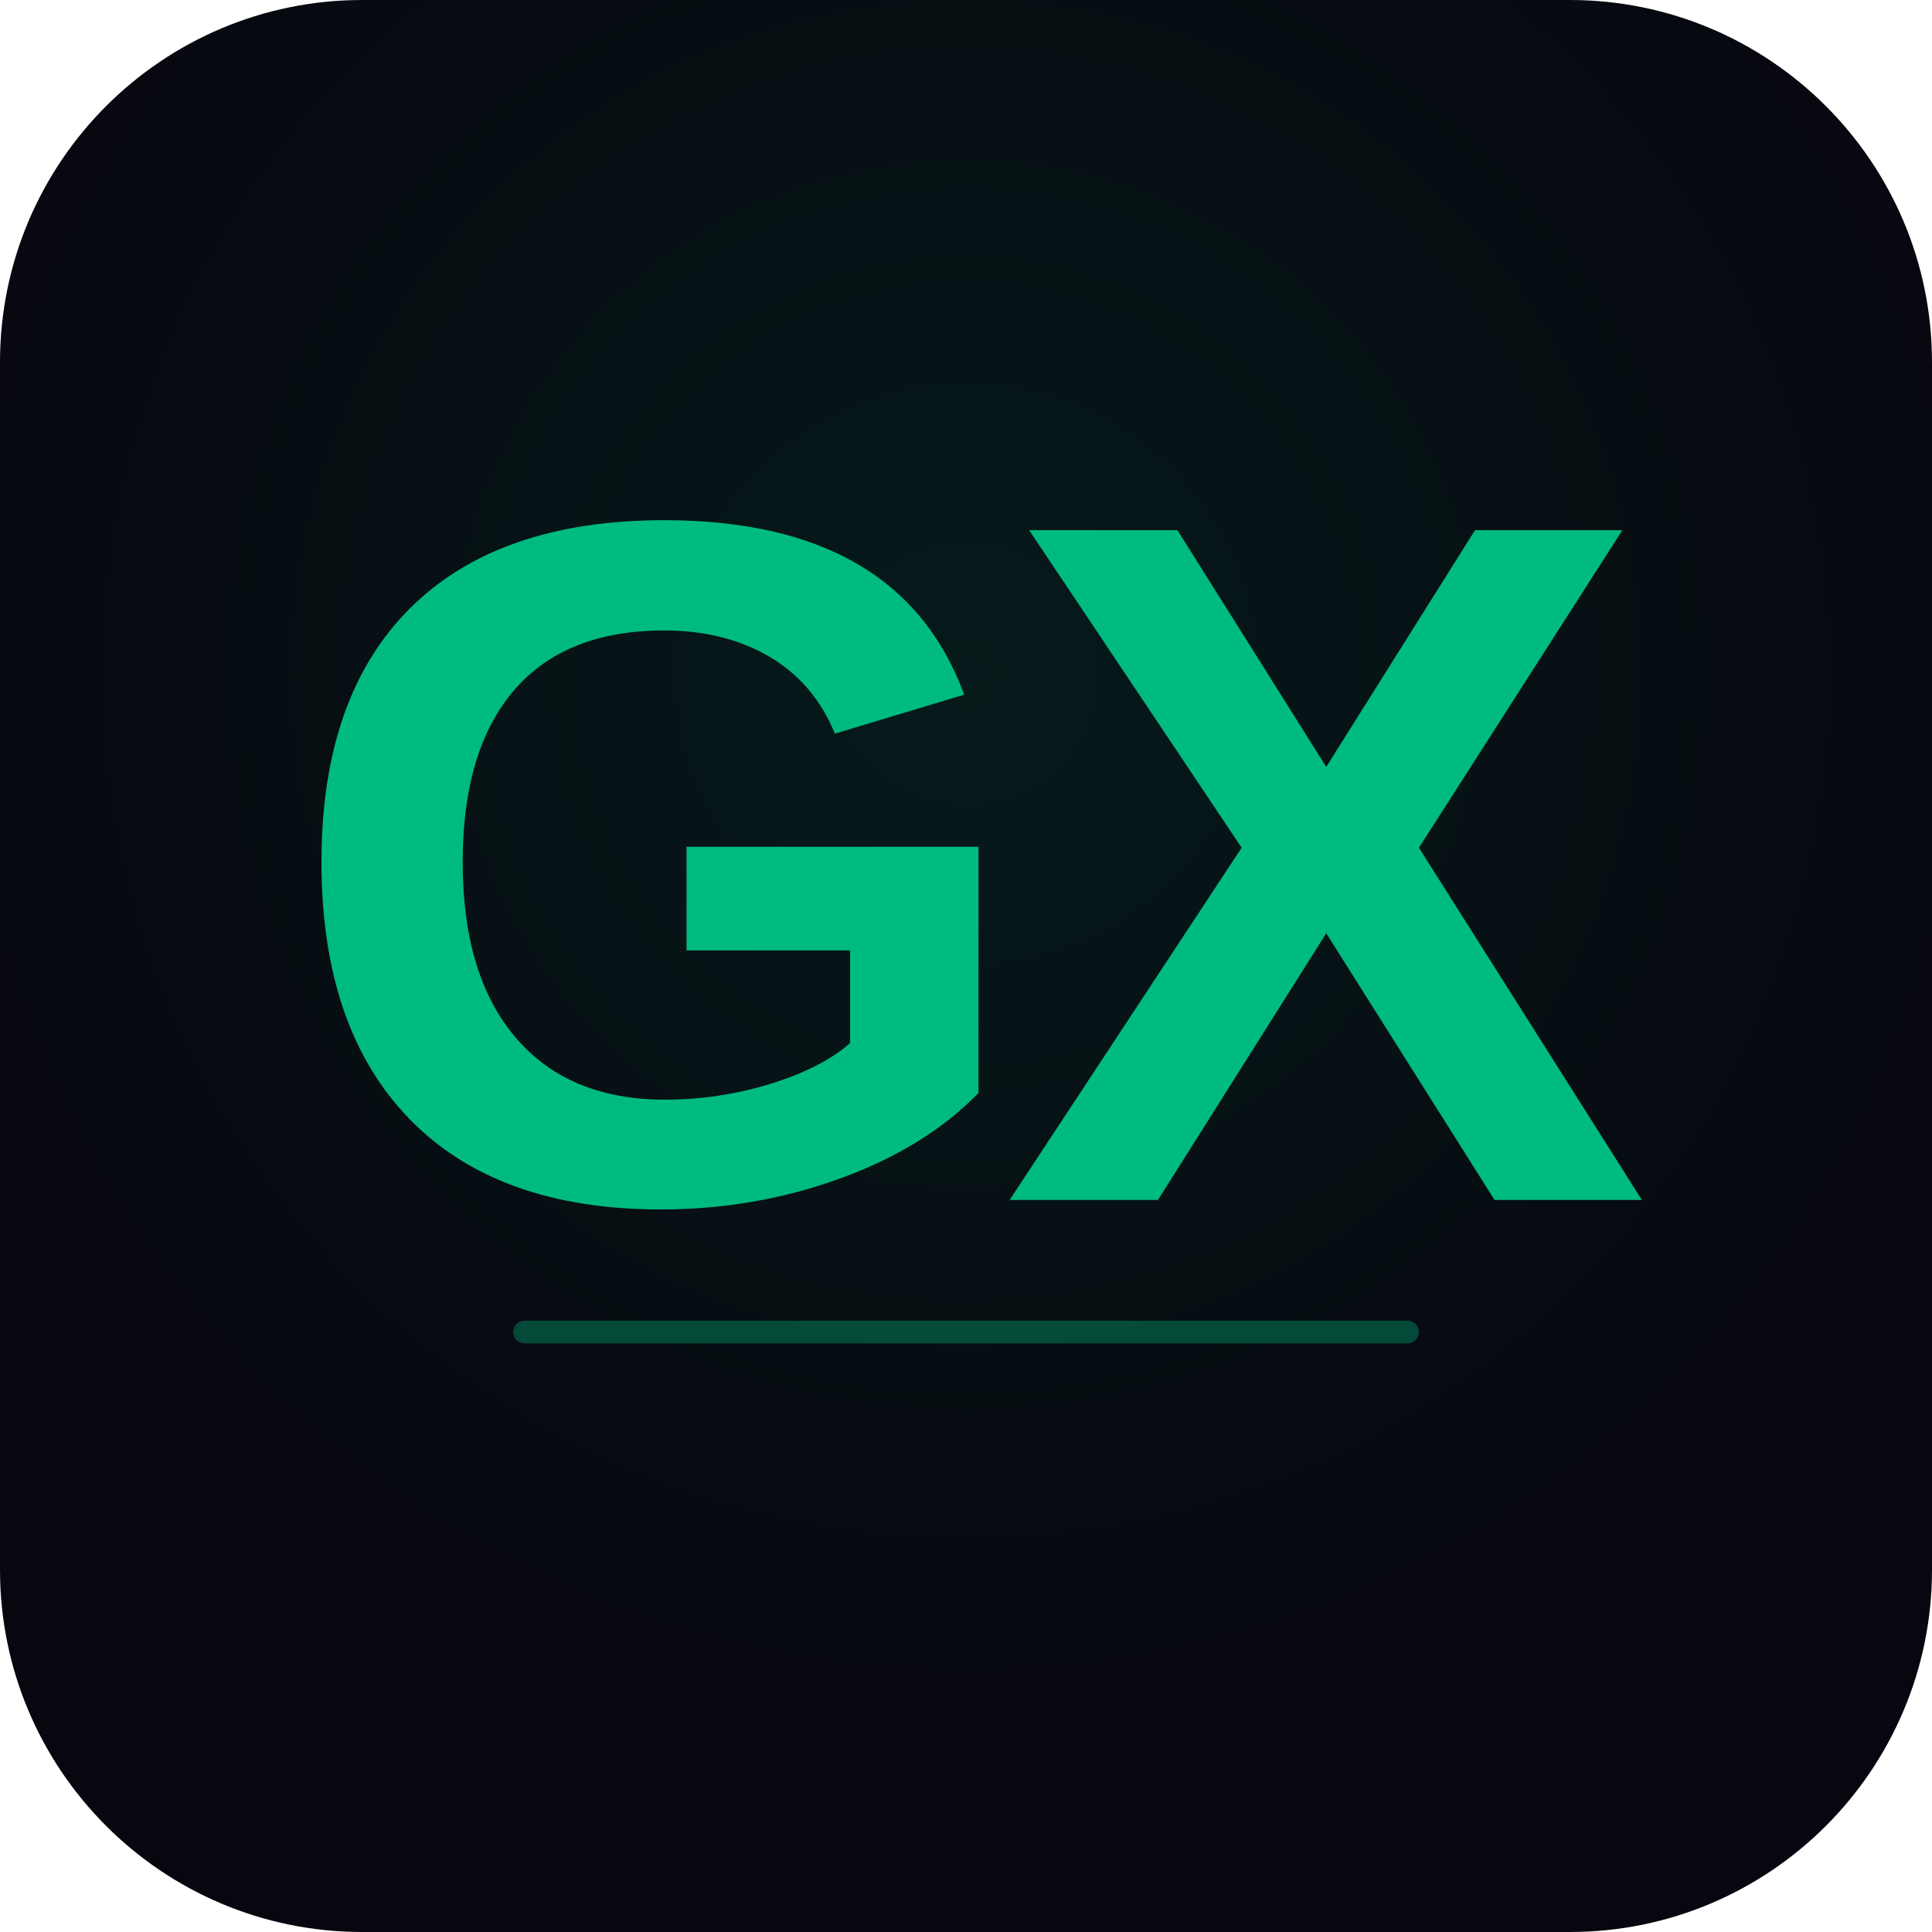
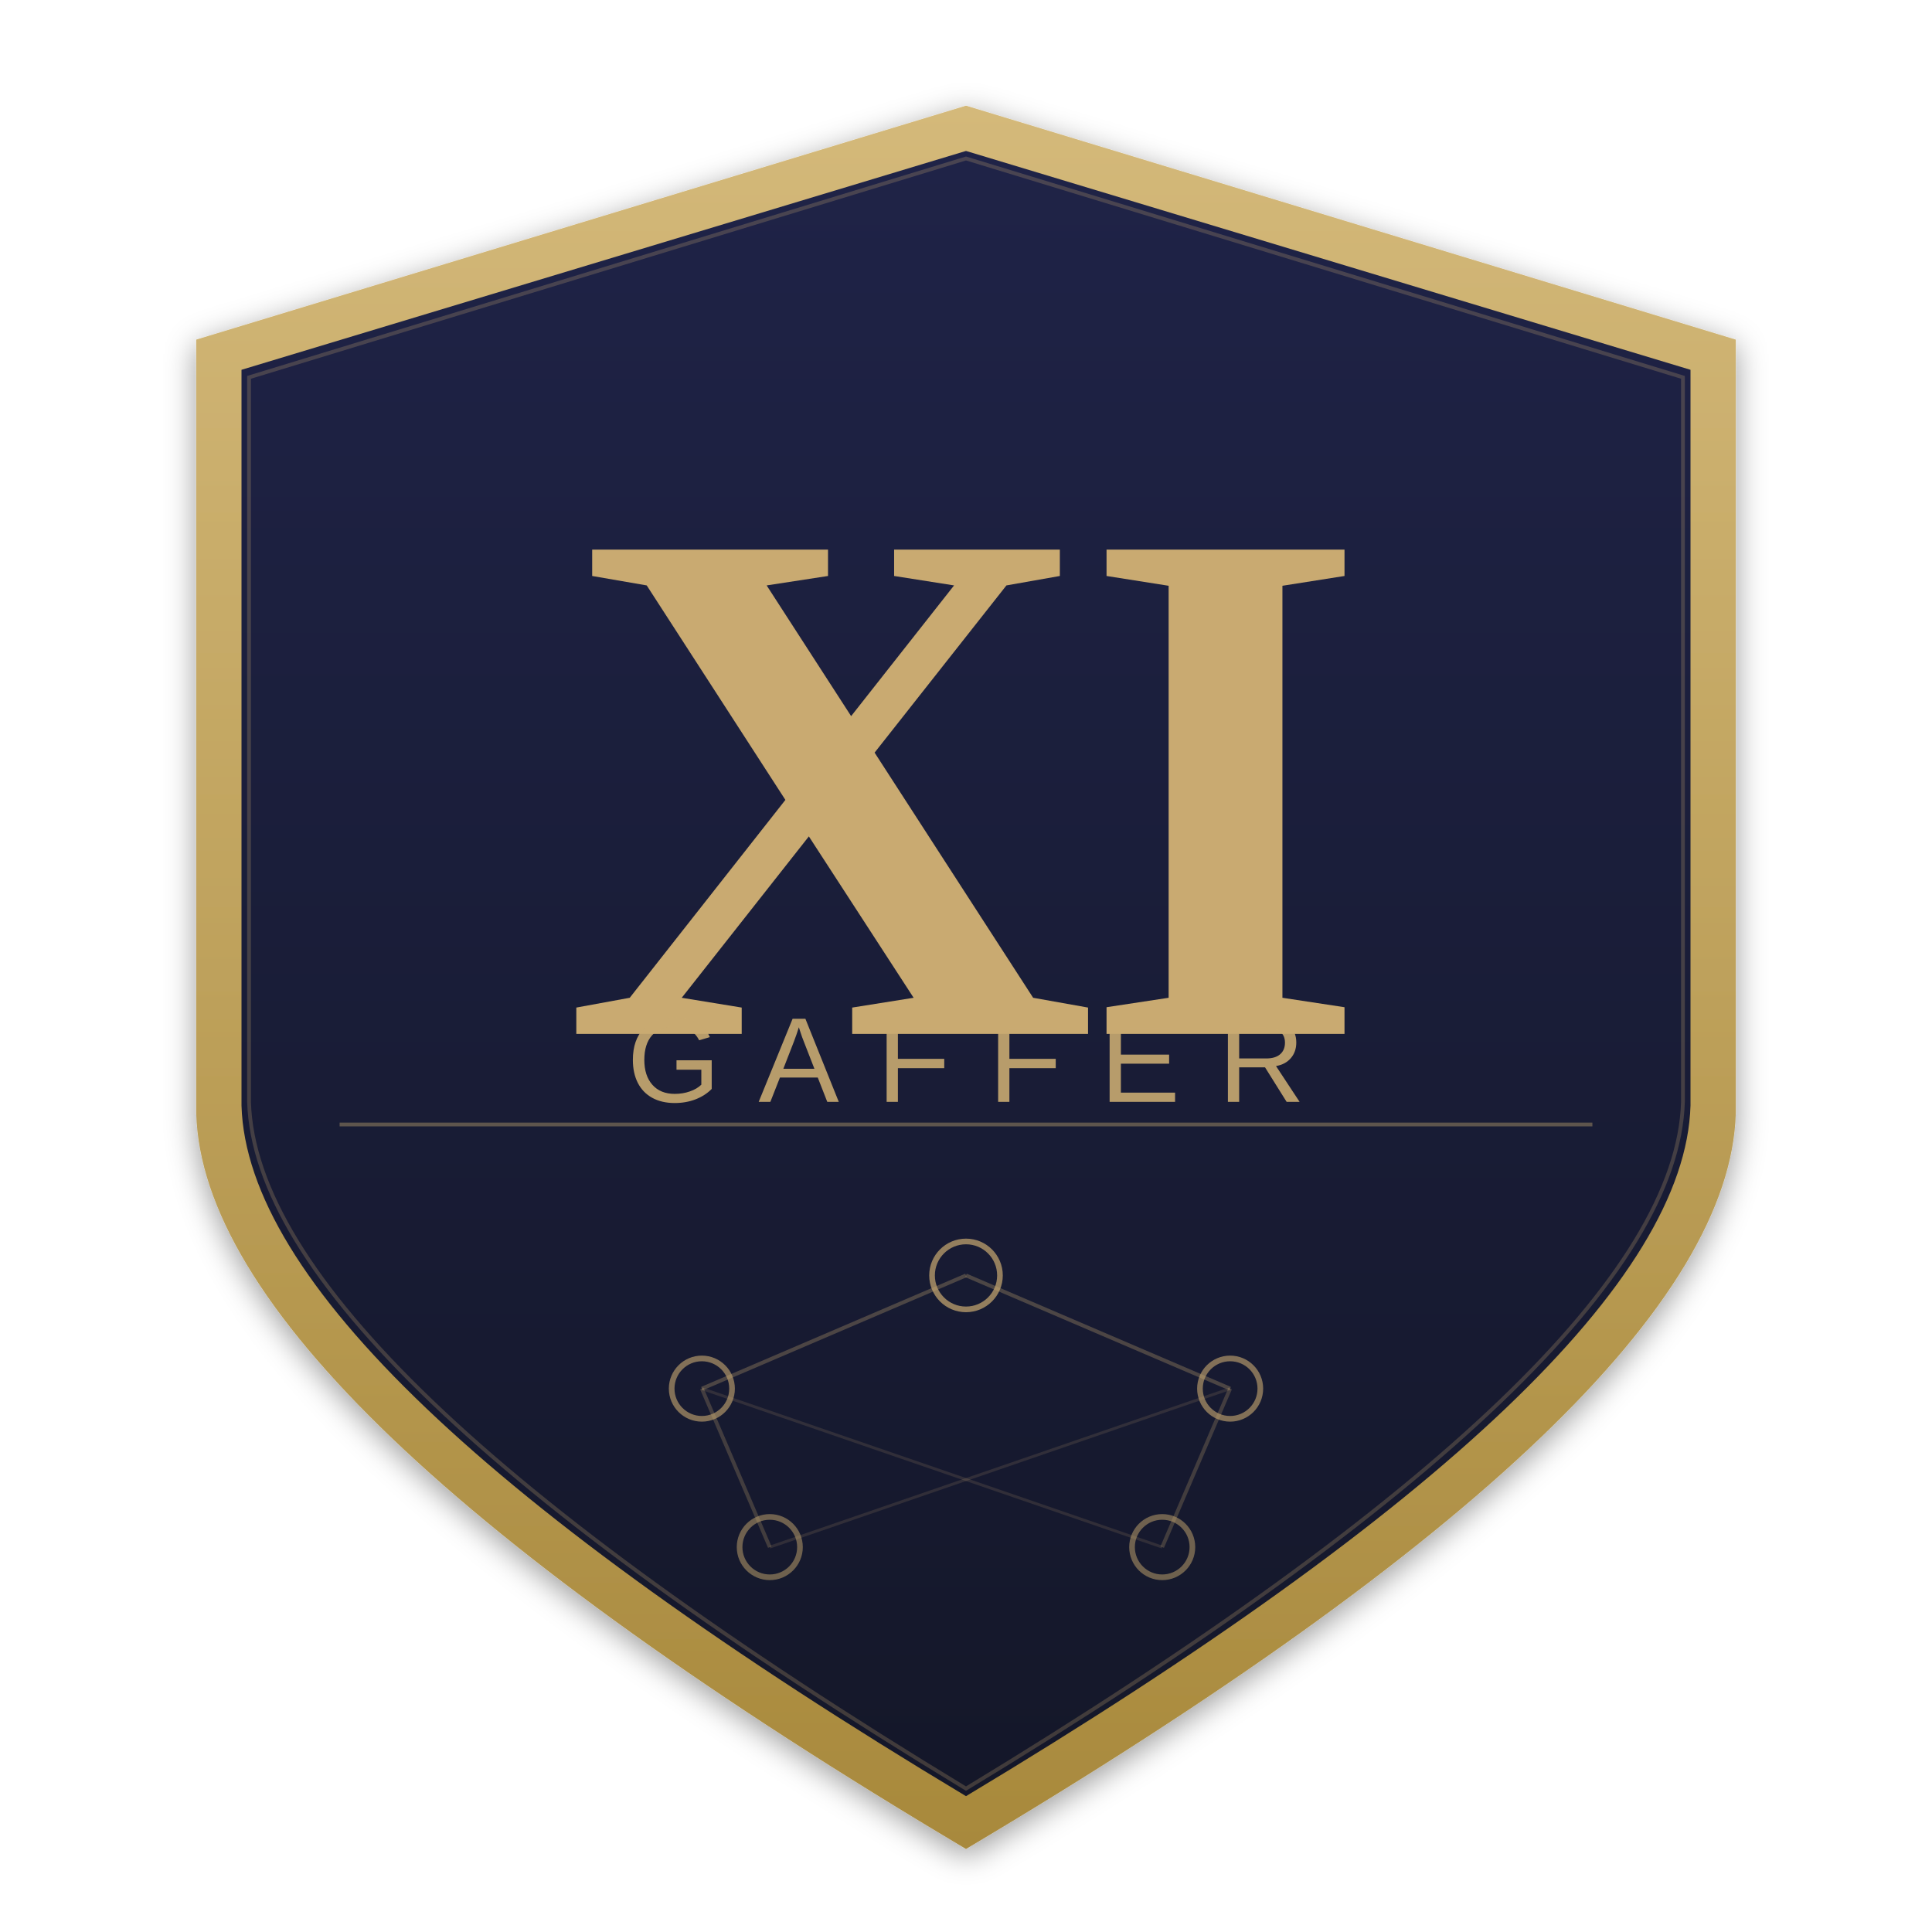
<svg xmlns="http://www.w3.org/2000/svg" viewBox="0 0 512 512" width="512" height="512">
-   <rect width="512" height="512" rx="96" fill="#07070f" />
-   <rect width="512" height="512" rx="96" fill="url(#glow)" opacity="0.6" />
  <defs>
-     <radialGradient id="glow" cx="50%" cy="35%" r="55%">
-       <stop offset="0%" stop-color="#00bb7f" stop-opacity="0.18" />
-       <stop offset="100%" stop-color="#00bb7f" stop-opacity="0" />
-     </radialGradient>
+     <linearGradient id="shieldFill" x1="0%" y1="0%" x2="0%" y2="100%">
+       <stop offset="0%" stop-color="#1f2347" />
+       <stop offset="100%" stop-color="#141729" />
+     </linearGradient>
+     <linearGradient id="goldBorder" x1="0%" y1="0%" x2="0%" y2="100%">
+       <stop offset="0%" stop-color="#D4B97A" />
+       <stop offset="100%" stop-color="#A8893C" />
+     </linearGradient>
+     <filter id="innerShadow">
+       <feDropShadow dx="0" dy="2" stdDeviation="4" flood-color="#000" flood-opacity="0.4" />
+     </filter>
  </defs>
-   <text x="256" y="318" text-anchor="middle" dominant-baseline="auto" font-family="'Arial Black', 'Helvetica Neue', Arial, sans-serif" font-size="258" font-weight="900" letter-spacing="-10" fill="#00bb7f">GX</text>
-   <rect x="136" y="350" width="240" height="6" rx="3" fill="#00bb7f" opacity="0.35" />
+   <path d="M 256,28     L 460,90     L 460,295     Q 458,370 256,490     Q 54,370 52,295     L 52,90     Z" fill="url(#goldBorder)" filter="url(#innerShadow)" />
+   <path d="M 256,40     L 448,98     L 448,293     Q 446,362 256,476     Q 66,362 64,293     L 64,98     Z" fill="url(#shieldFill)" />
+   <path d="M 256,42     L 446,100     L 446,292     Q 444,360 256,474     Q 68,360 66,292     L 66,100     Z" fill="none" stroke="#C9AA71" stroke-width="1" stroke-opacity="0.25" />
+   <line x1="90" y1="298" x2="422" y2="298" stroke="#C9AA71" stroke-width="1" stroke-opacity="0.4" />
+   <text x="256" y="274" text-anchor="middle" font-family="'Georgia', 'Times New Roman', serif" font-size="196" font-weight="700" fill="#C9AA71" letter-spacing="-4">XI</text>
+   <text x="256" y="254" text-anchor="middle" font-family="'Georgia', 'Times New Roman', serif" font-size="38" font-weight="400" fill="#C9AA71" letter-spacing="14" opacity="0.0">GAFFER</text>
+   <text x="256" y="292" text-anchor="middle" font-family="'Arial', 'Helvetica', sans-serif" font-size="32" font-weight="400" fill="#C9AA71" letter-spacing="10" opacity="0.9">GAFFER</text>
+   <circle cx="256" cy="338" r="9" fill="none" stroke="#C9AA71" stroke-width="1.5" stroke-opacity="0.7" />
+   <circle cx="186" cy="368" r="8" fill="none" stroke="#C9AA71" stroke-width="1.5" stroke-opacity="0.6" />
+   <circle cx="326" cy="368" r="8" fill="none" stroke="#C9AA71" stroke-width="1.5" stroke-opacity="0.6" />
+   <circle cx="204" cy="410" r="8" fill="none" stroke="#C9AA71" stroke-width="1.5" stroke-opacity="0.5" />
+   <circle cx="308" cy="410" r="8" fill="none" stroke="#C9AA71" stroke-width="1.5" stroke-opacity="0.5" />
+   <line x1="256" y1="338" x2="186" y2="368" stroke="#C9AA71" stroke-width="1" stroke-opacity="0.3" />
+   <line x1="256" y1="338" x2="326" y2="368" stroke="#C9AA71" stroke-width="1" stroke-opacity="0.3" />
+   <line x1="186" y1="368" x2="204" y2="410" stroke="#C9AA71" stroke-width="1" stroke-opacity="0.25" />
+   <line x1="326" y1="368" x2="308" y2="410" stroke="#C9AA71" stroke-width="1" stroke-opacity="0.25" />
+   <line x1="186" y1="368" x2="308" y2="410" stroke="#C9AA71" stroke-width="0.75" stroke-opacity="0.15" />
+   <line x1="326" y1="368" x2="204" y2="410" stroke="#C9AA71" stroke-width="0.75" stroke-opacity="0.15" />
</svg>
